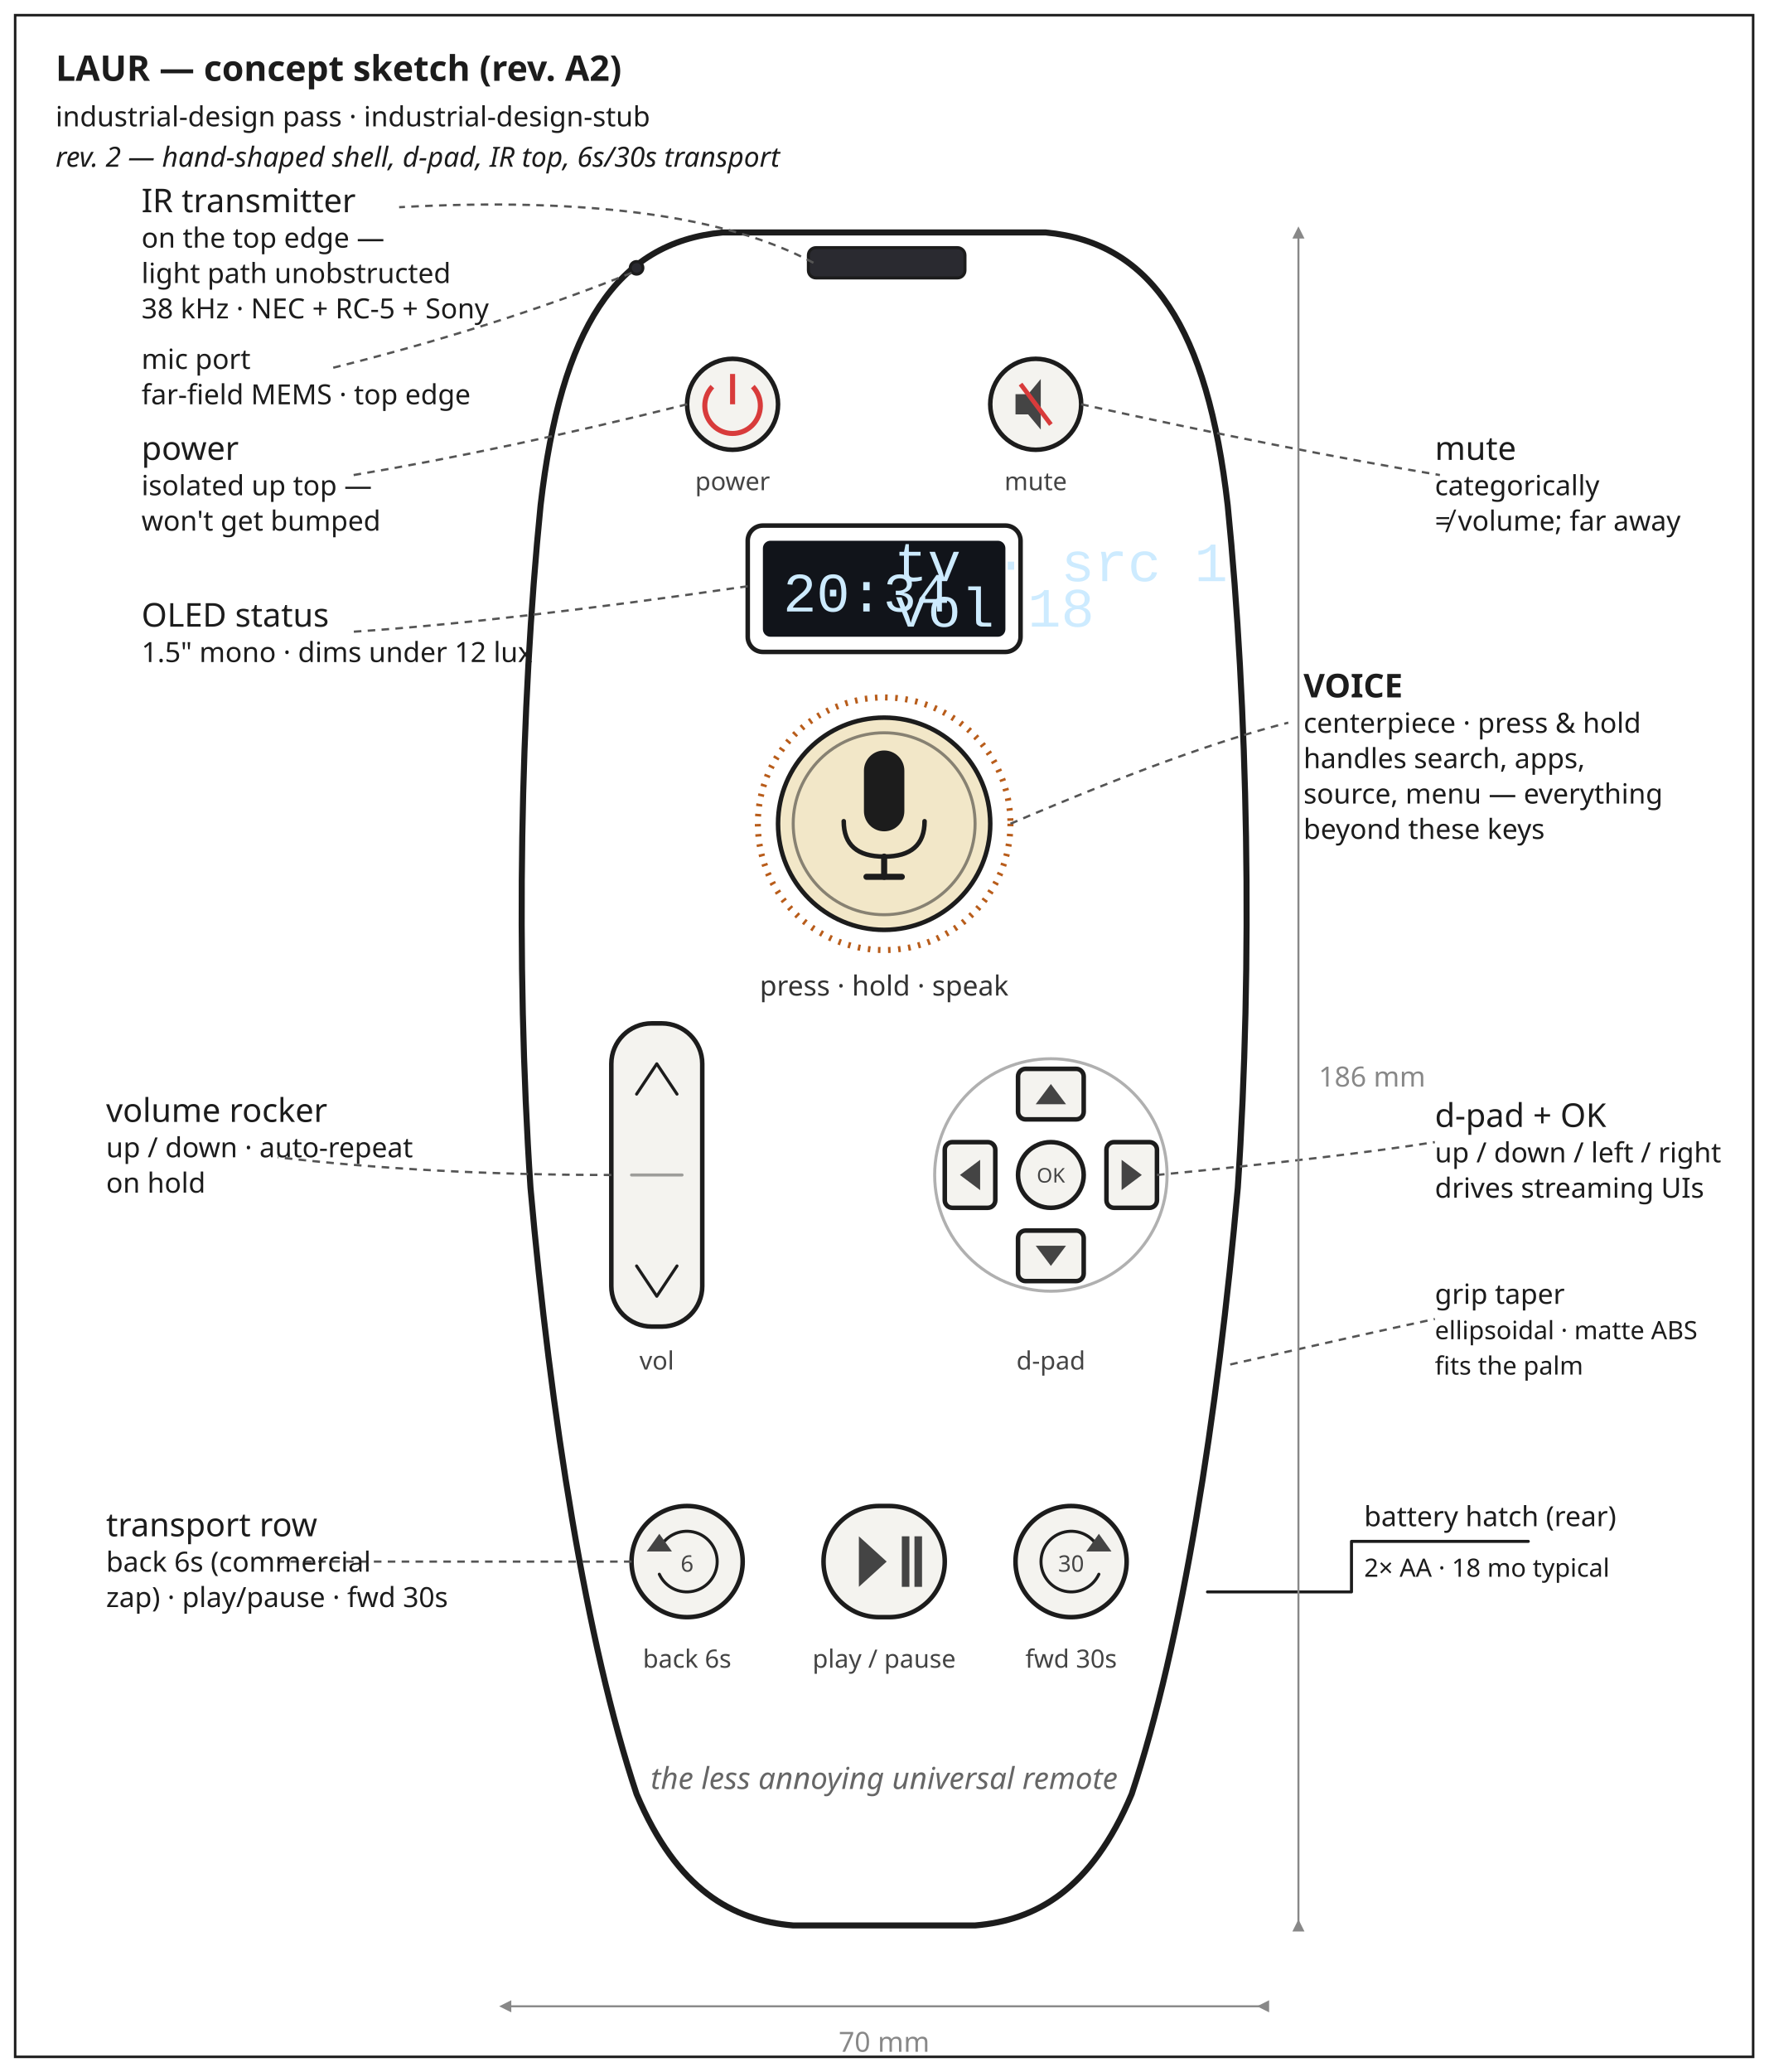
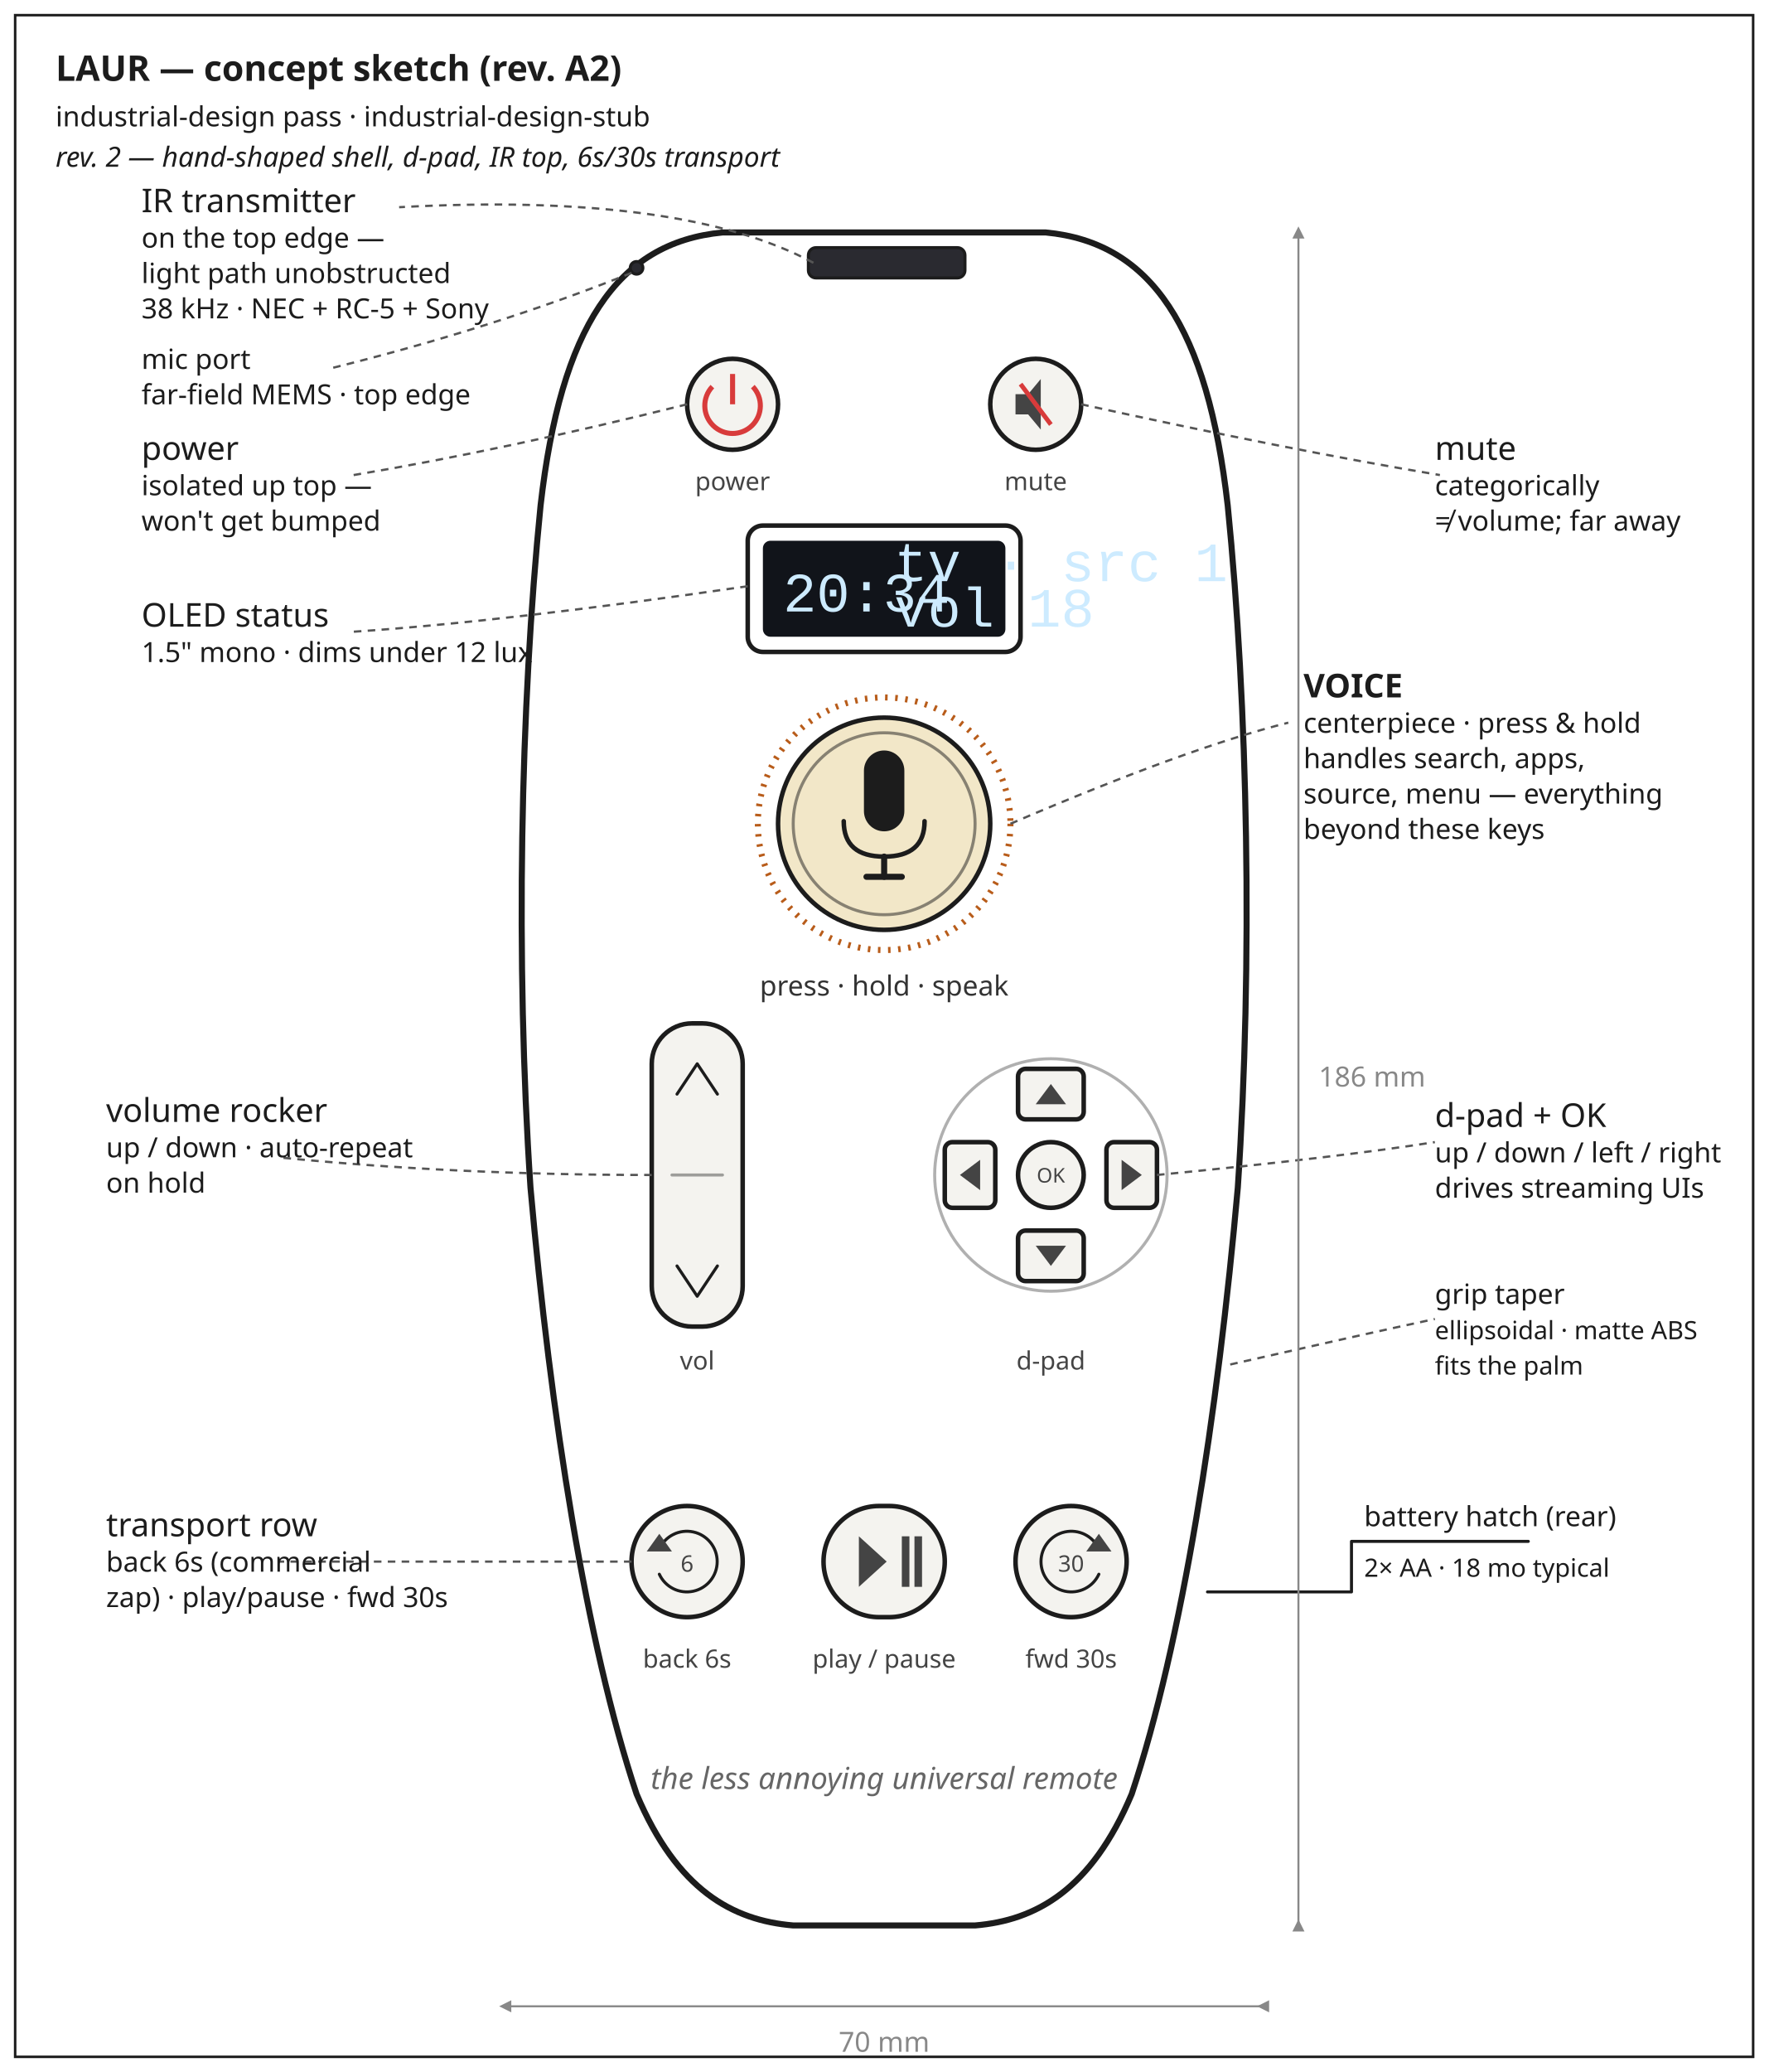
<svg xmlns="http://www.w3.org/2000/svg" viewBox="0 0 700 820" font-family="Inkfree, 'Comic Sans MS', sans-serif" font-size="13">
  <defs>
    <style>
      .sk { fill: none; stroke: #1c1c1c; stroke-linecap: round; stroke-linejoin: round; }
      .sk-thick { stroke-width: 2.4; }
      .sk-med   { stroke-width: 1.8; }
      .sk-thin  { stroke-width: 1.2; }
      .label    { fill: #1c1c1c; }
      .leader   { fill: none; stroke: #555; stroke-width: 0.9; stroke-dasharray: 3 2.5; }
      .screen   { fill: #11141a; }
      .screen-text { fill: #cdebff; font-family: 'Courier New', monospace; font-size: 22; }
      .btn-fill { fill: #f4f3ef; }
      .ir-fill  { fill: #2a2a30; }
      .voice    { fill: #f2e7c8; }
      .voice-ring { fill: none; stroke: #b85c1a; stroke-width: 2.4; stroke-dasharray: 1 3; }
      .accent   { fill: #d83b3b; }
    </style>
    <marker id="arrow" markerWidth="6" markerHeight="6" refX="3" refY="3" orient="auto">
      <path d="M 0 3 L 6 0 L 6 6 Z" fill="#888" />
    </marker>
  </defs>
  <rect x="6" y="6" width="688" height="808" fill="none" stroke="#1c1c1c" stroke-width="1" />
  <text x="22" y="32" class="label" font-size="14" font-weight="bold">LAUR — concept sketch (rev. A2)</text>
  <text x="22" y="50" class="label" font-size="11" fill="#666">industrial-design pass · industrial-design-stub</text>
  <text x="22" y="66" class="label" font-size="11" fill="#666" font-style="italic">rev. 2 — hand-shaped shell, d-pad, IR top, 6s/30s transport</text>
  <path class="sk sk-thick" d="M 286 92            C 244 96, 222 130, 214 200            C 206 280, 204 380, 210 470            C 218 560, 232 650, 252 710            C 268 748, 290 760, 314 762            L 386 762            C 410 760, 432 748, 448 710            C 468 650, 482 560, 490 470            C 496 380, 494 280, 486 200            C 478 130, 456 96, 414 92            L 286 92 Z" />
  <rect class="ir-fill" x="320" y="98" width="62" height="12" rx="3" />
  <rect class="sk sk-thin" x="320" y="98" width="62" height="12" rx="3" />
  <circle class="sk sk-thin ir-fill" cx="252" cy="106" r="2.5" />
  <circle class="sk sk-med btn-fill" cx="290" cy="160" r="18" />
  <path d="M 290 148 L 290 160 M 282 153 A 11 11 0 1 0 298 153" stroke="#d83b3b" stroke-width="2" fill="none" />
  <text x="290" y="194" text-anchor="middle" font-size="10" fill="#444">power</text>
  <circle class="sk sk-med btn-fill" cx="410" cy="160" r="18" />
  <path d="M 402 156 L 407 156 L 412 150 L 412 170 L 407 164 L 402 164 Z" fill="#444" />
  <line x1="404" y1="152" x2="416" y2="168" stroke="#d83b3b" stroke-width="1.8" />
  <text x="410" y="194" text-anchor="middle" font-size="10" fill="#444">mute</text>
  <rect class="sk sk-med" x="296" y="208" width="108" height="50" rx="6" />
  <rect class="screen" x="302" y="214" width="96" height="38" rx="3" />
  <text x="310" y="242" class="screen-text" font-size="14">20:34</text>
  <text x="354" y="230" class="screen-text" font-size="8" fill="#7aa2c2">tv · src 1</text>
  <text x="354" y="248" class="screen-text" font-size="8" fill="#7aa2c2">vol 18</text>
  <circle class="voice-ring" cx="350" cy="326" r="50" />
  <circle class="sk sk-med voice" cx="350" cy="326" r="42" />
  <circle class="sk sk-thin" cx="350" cy="326" r="36" opacity="0.5" />
  <g transform="translate(350 317)">
    <rect x="-8" y="-20" width="16" height="32" rx="8" fill="#1c1c1c" />
    <path class="sk sk-med" d="M -16 8 Q -16 22 0 22 Q 16 22 16 8" />
    <line x1="0" y1="22" x2="0" y2="30" stroke="#1c1c1c" stroke-width="2.4" stroke-linecap="round" />
    <line x1="-7" y1="30" x2="7" y2="30" stroke="#1c1c1c" stroke-width="2.4" stroke-linecap="round" />
  </g>
  <text x="350" y="394" text-anchor="middle" font-size="11" fill="#333">press · hold · speak</text>
-   <rect class="sk sk-med btn-fill" x="242" y="405" width="36" height="120" rx="16" />
-   <path class="sk sk-thin" d="M 252 433 L 260 421 L 268 433" stroke-linecap="round" />
-   <path class="sk sk-thin" d="M 252 501 L 260 513 L 268 501" stroke-linecap="round" />
-   <line class="sk sk-thin" x1="250" y1="465" x2="270" y2="465" opacity="0.4" />
-   <text x="260" y="542" text-anchor="middle" font-size="10" fill="#444">vol</text>
+   <rect class="sk sk-med btn-fill" x="258" y="405" width="36" height="120" rx="16" />
+   <path class="sk sk-thin" d="M 268 433 L 276 421 L 284 433" stroke-linecap="round" />
+   <path class="sk sk-thin" d="M 268 501 L 276 513 L 284 501" stroke-linecap="round" />
+   <line class="sk sk-thin" x1="266" y1="465" x2="286" y2="465" opacity="0.4" />
+   <text x="276" y="542" text-anchor="middle" font-size="10" fill="#444">vol</text>
  <g transform="translate(416 465)">
    <circle class="sk sk-thin" cx="0" cy="0" r="46" fill="none" opacity="0.35" />
    <rect class="sk sk-med btn-fill" x="-13" y="-42" width="26" height="20" rx="3" />
    <polygon points="-6,-28 6,-28 0,-36" fill="#444" />
    <rect class="sk sk-med btn-fill" x="-13" y="22" width="26" height="20" rx="3" />
    <polygon points="-6,28 6,28 0,36" fill="#444" />
    <rect class="sk sk-med btn-fill" x="-42" y="-13" width="20" height="26" rx="3" />
    <polygon points="-28,-6 -28,6 -36,0" fill="#444" />
    <rect class="sk sk-med btn-fill" x="22" y="-13" width="20" height="26" rx="3" />
    <polygon points="28,-6 28,6 36,0" fill="#444" />
    <circle class="sk sk-med btn-fill" cx="0" cy="0" r="13" />
    <text x="0" y="3" text-anchor="middle" font-size="8" fill="#444">OK</text>
  </g>
  <text x="416" y="542" text-anchor="middle" font-size="10" fill="#444">d-pad</text>
  <g transform="translate(250 596)">
    <circle class="sk sk-med btn-fill" cx="22" cy="22" r="22" />
    <path class="sk sk-thin" d="M 11 17 A 12 12 0 1 1 11 27" stroke-width="2" fill="none" />
    <polygon points="11,11 16,18 6,18" fill="#444" />
    <text x="22" y="26" text-anchor="middle" font-size="9" fill="#444">6</text>
    <text x="22" y="64" text-anchor="middle" font-size="10" fill="#444">back 6s</text>
  </g>
  <g transform="translate(326 596)">
    <rect class="sk sk-med btn-fill" x="0" y="0" width="48" height="44" rx="22" />
    <polygon points="14,12 14,32 25,22" fill="#444" />
    <rect x="31" y="12" width="3" height="20" fill="#444" />
    <rect x="36" y="12" width="3" height="20" fill="#444" />
    <text x="24" y="64" text-anchor="middle" font-size="10" fill="#444">play / pause</text>
  </g>
  <g transform="translate(402 596)">
    <circle class="sk sk-med btn-fill" cx="22" cy="22" r="22" />
    <path class="sk sk-thin" d="M 33 17 A 12 12 0 1 0 33 27" stroke-width="2" fill="none" />
    <polygon points="33,11 38,18 28,18" fill="#444" />
    <text x="22" y="26" text-anchor="middle" font-size="9" fill="#444">30</text>
    <text x="22" y="64" text-anchor="middle" font-size="10" fill="#444">fwd 30s</text>
  </g>
  <text x="350" y="708" text-anchor="middle" font-size="12" fill="#666" font-style="italic">the less annoying universal remote</text>
  <path class="leader" d="M 322 104 Q 270 76 158 82" />
  <text x="56" y="84" class="label">IR transmitter</text>
  <text x="56" y="98" class="label" fill="#666" font-size="11">on the top edge —</text>
  <text x="56" y="112" class="label" fill="#666" font-size="11">light path unobstructed</text>
  <text x="56" y="126" class="label" fill="#666" font-size="11">38 kHz · NEC + RC-5 + Sony</text>
  <path class="leader" d="M 250 108 Q 195 130 130 146" />
  <text x="56" y="146" class="label" font-size="11">mic port</text>
  <text x="56" y="160" class="label" fill="#666" font-size="11">far-field MEMS · top edge</text>
  <path class="leader" d="M 272 160 Q 200 178 140 188" />
  <text x="56" y="182" class="label">power</text>
  <text x="56" y="196" class="label" fill="#666" font-size="11">isolated up top —</text>
  <text x="56" y="210" class="label" fill="#666" font-size="11">won't get bumped</text>
  <path class="leader" d="M 296 232 Q 200 246 140 250" />
  <text x="56" y="248" class="label">OLED status</text>
  <text x="56" y="262" class="label" fill="#666" font-size="11">1.5" mono · dims under 12 lux</text>
-   <path class="leader" d="M 242 465 Q 170 465 110 458" />
+   <path class="leader" d="M 258 465 Q 180 465 110 458" />
  <text x="42" y="444" class="label">volume rocker</text>
  <text x="42" y="458" class="label" fill="#666" font-size="11">up / down · auto-repeat</text>
  <text x="42" y="472" class="label" fill="#666" font-size="11">on hold</text>
  <path class="leader" d="M 250 618 Q 170 618 110 618" />
  <text x="42" y="608" class="label">transport row</text>
  <text x="42" y="622" class="label" fill="#666" font-size="11">back 6s (commercial</text>
  <text x="42" y="636" class="label" fill="#666" font-size="11">zap) · play/pause · fwd 30s</text>
  <path class="leader" d="M 428 160 Q 510 178 570 188" />
  <text x="568" y="182" class="label">mute</text>
  <text x="568" y="196" class="label" fill="#666" font-size="11">categorically</text>
  <text x="568" y="210" class="label" fill="#666" font-size="11">≠ volume; far away</text>
  <path class="leader" d="M 400 326 Q 470 296 510 286" />
  <text x="516" y="276" class="label" font-weight="bold">VOICE</text>
  <text x="516" y="290" class="label" fill="#666" font-size="11">centerpiece · press &amp; hold</text>
  <text x="516" y="304" class="label" fill="#666" font-size="11">handles search, apps,</text>
  <text x="516" y="318" class="label" fill="#666" font-size="11">source, menu — everything</text>
  <text x="516" y="332" class="label" fill="#666" font-size="11">beyond these keys</text>
  <path class="leader" d="M 458 465 Q 530 458 568 452" />
  <text x="568" y="446" class="label">d-pad + OK</text>
  <text x="568" y="460" class="label" fill="#666" font-size="11">up / down / left / right</text>
  <text x="568" y="474" class="label" fill="#666" font-size="11">drives streaming UIs</text>
  <path class="leader" d="M 487 540 Q 540 528 568 522" />
  <text x="568" y="516" class="label" font-size="11">grip taper</text>
  <text x="568" y="530" class="label" fill="#666" font-size="10">ellipsoidal · matte ABS</text>
  <text x="568" y="544" class="label" fill="#666" font-size="10">fits the palm</text>
  <path class="sk sk-thin" d="M 478 630 L 535 630 L 535 610 L 605 610" />
  <text x="540" y="604" class="label" font-size="11">battery hatch (rear)</text>
  <text x="540" y="624" class="label" fill="#666" font-size="10">2× AA · 18 mo typical</text>
  <line x1="200" y1="794" x2="500" y2="794" stroke="#888" stroke-width="0.8" marker-start="url(#arrow)" marker-end="url(#arrow)" />
  <text x="350" y="812" text-anchor="middle" font-size="11" fill="#888">70 mm</text>
  <line x1="514" y1="92" x2="514" y2="762" stroke="#888" stroke-width="0.8" marker-start="url(#arrow)" marker-end="url(#arrow)" />
  <text x="522" y="430" font-size="11" fill="#888">186 mm</text>
</svg>
